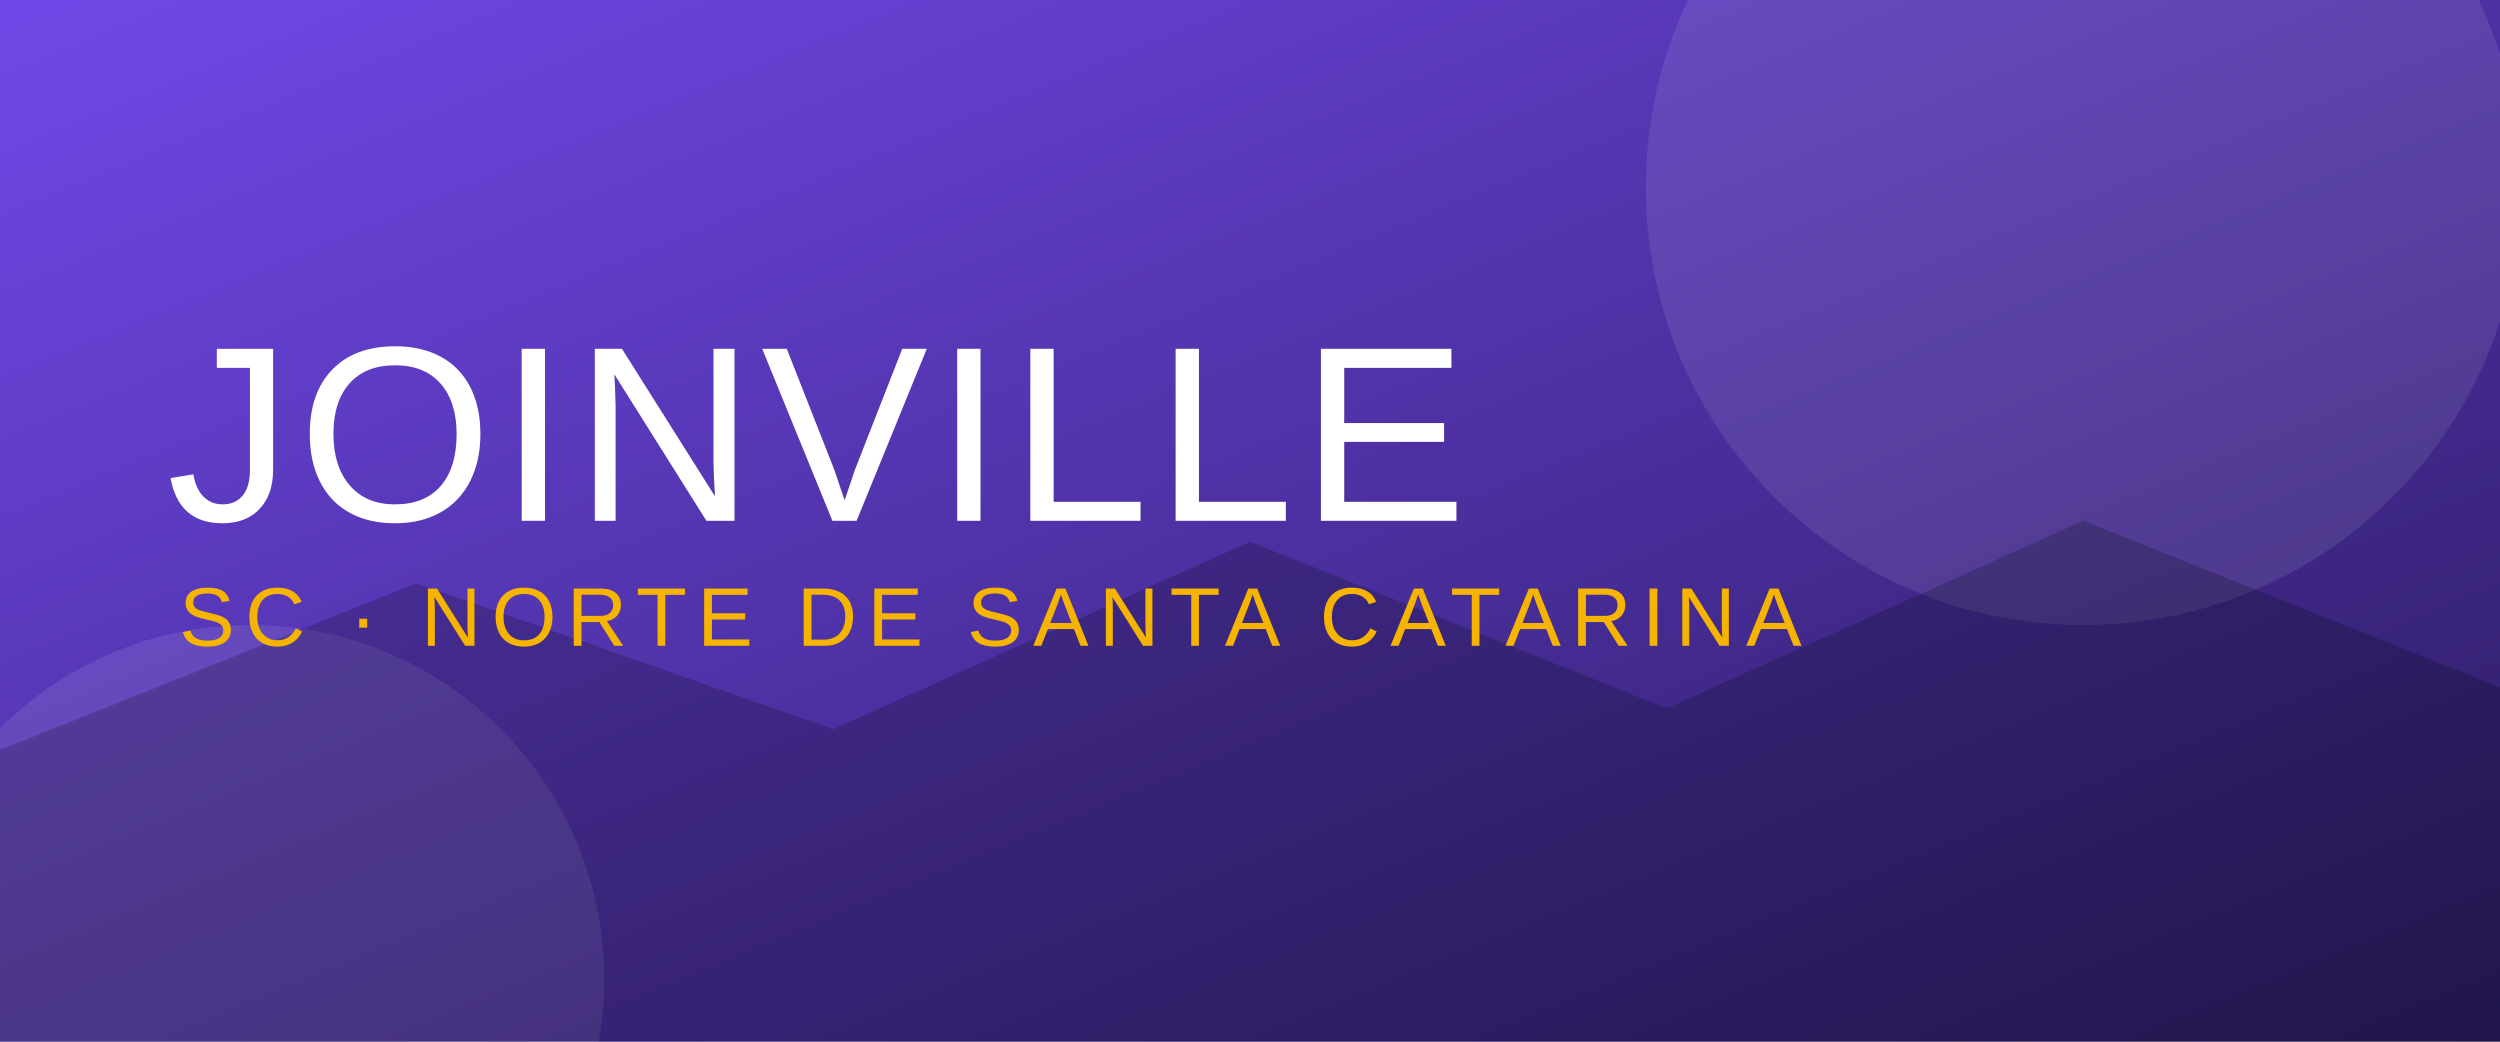
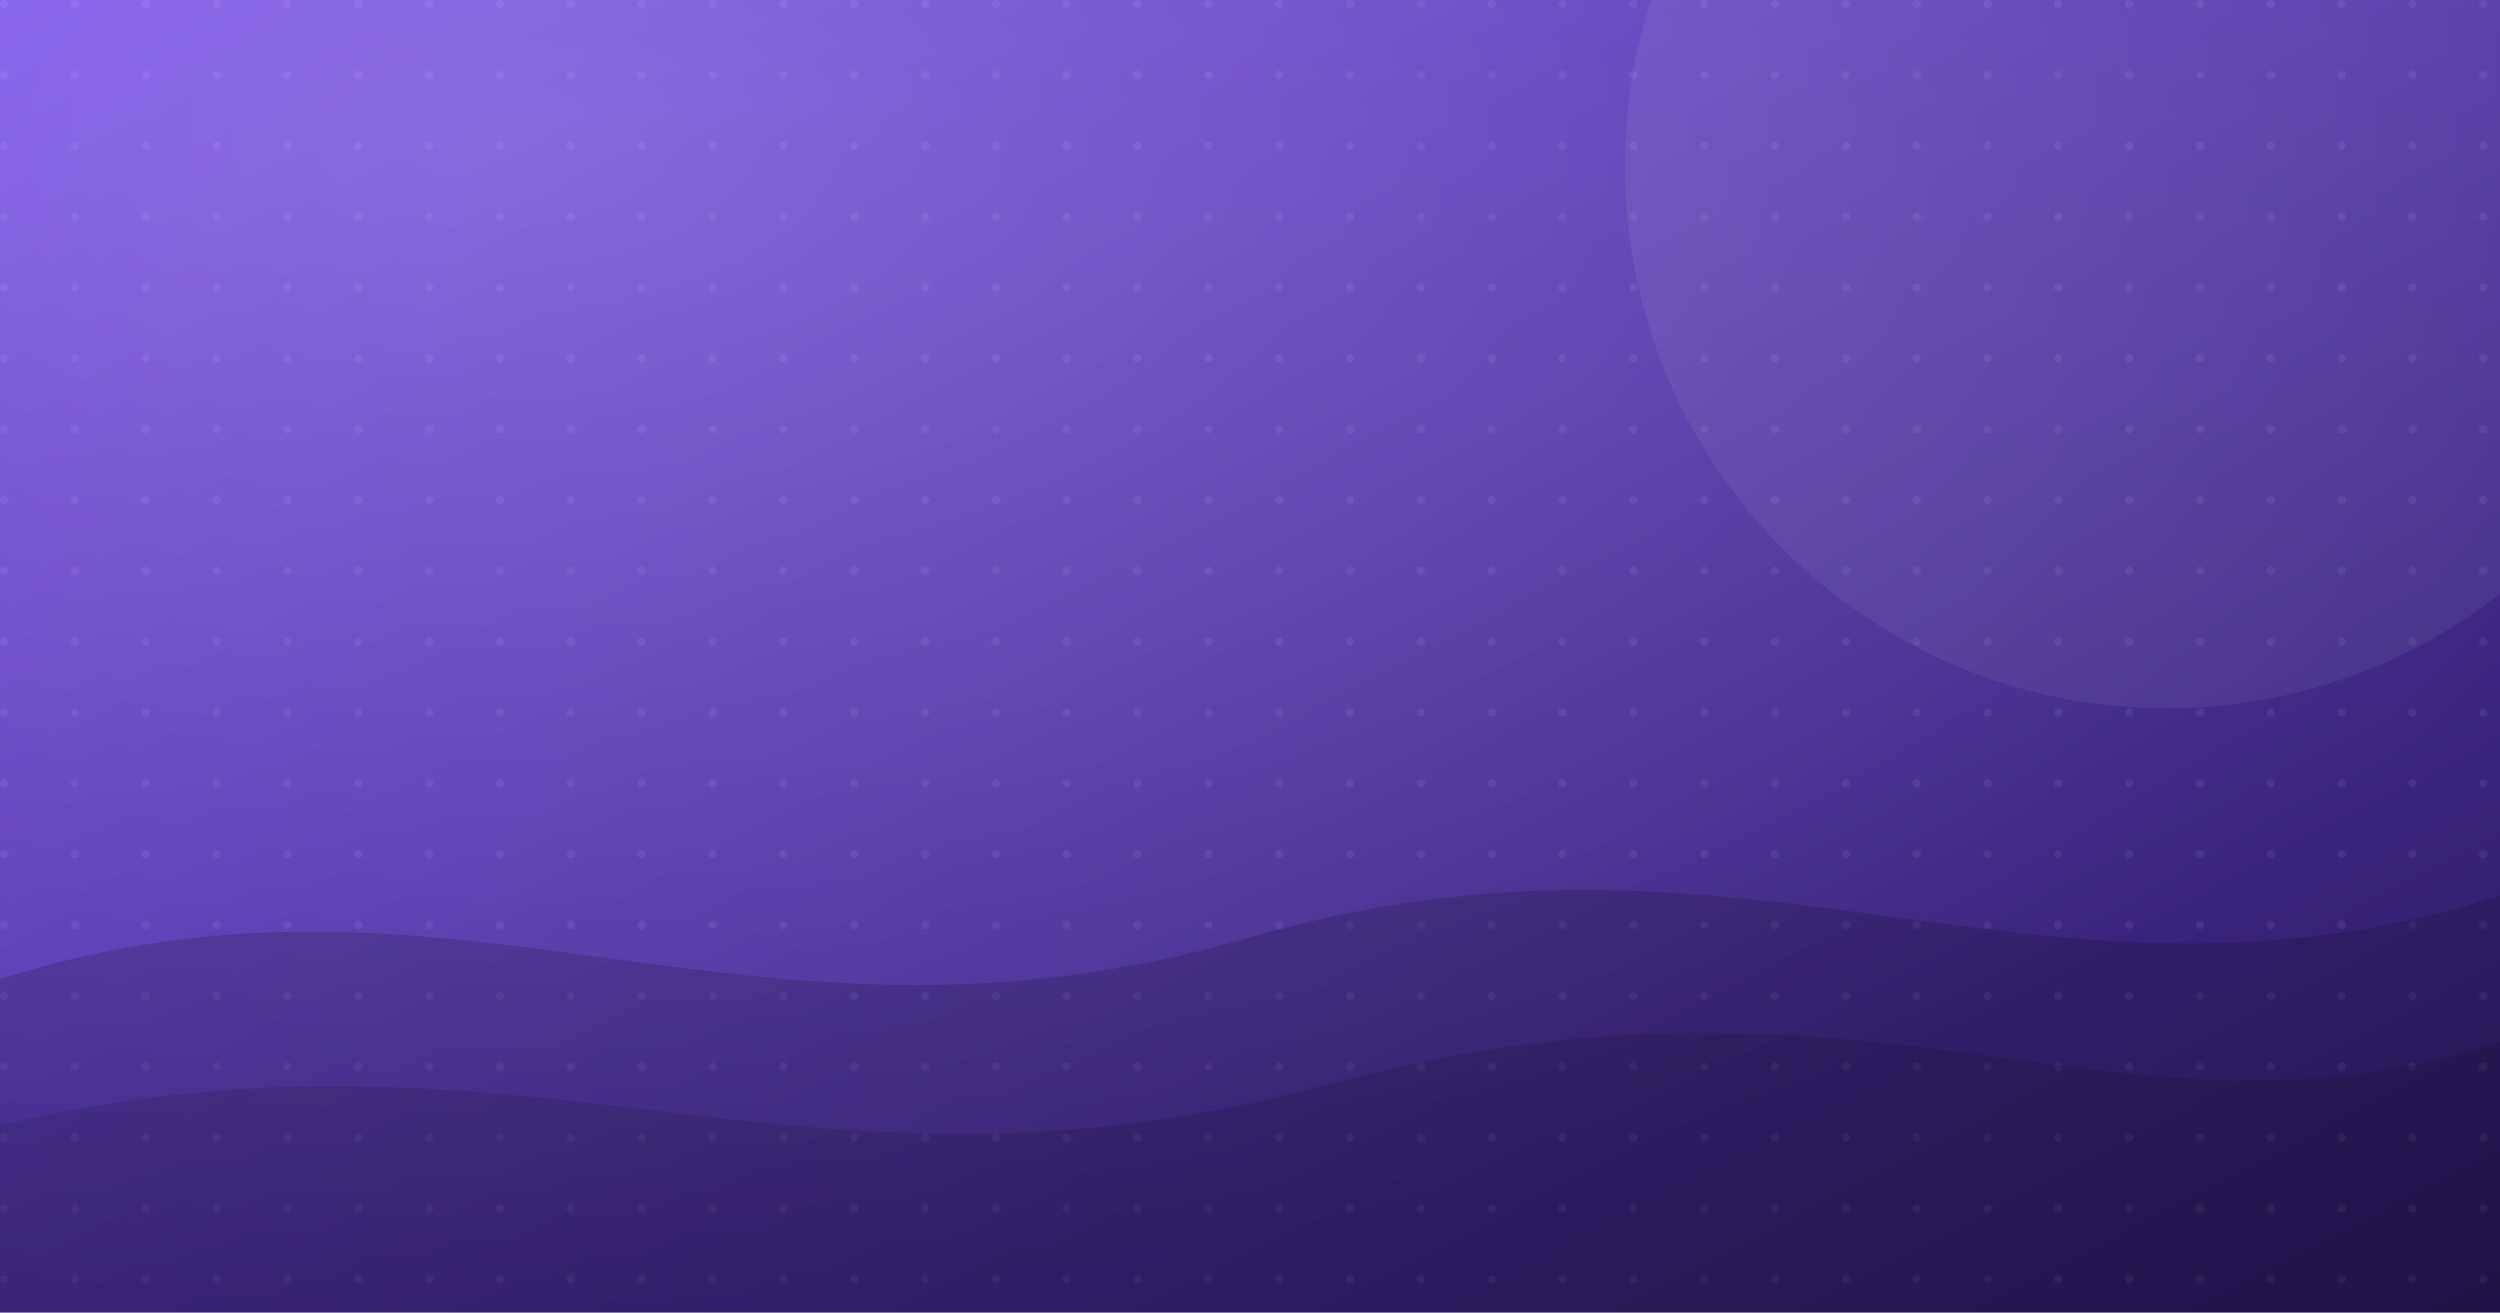
- <svg xmlns="http://www.w3.org/2000/svg" width="1200" height="500" viewBox="0 0 1200 500" font-family="Bebas Neue, Arial, sans-serif">
+ <svg xmlns="http://www.w3.org/2000/svg" width="1200" height="630" viewBox="0 0 1200 630">
  <defs>
    <linearGradient id="g" x1="0" y1="0" x2="1" y2="1">
      <stop offset="0" stop-color="#7048e8" />
      <stop offset="1" stop-color="#2a1a5e" />
    </linearGradient>
+     <radialGradient id="brilho" cx="0.2" cy="0.1" r="0.9">
+       <stop offset="0" stop-color="#ffffff" stop-opacity="0.22" />
+       <stop offset="1" stop-color="#ffffff" stop-opacity="0" />
+     </radialGradient>
+     <pattern id="pontos" width="34" height="34" patternUnits="userSpaceOnUse">
+       <circle cx="2" cy="2" r="2" fill="#ffffff" opacity="0.07" />
+     </pattern>
  </defs>
-   <rect width="1200" height="500" fill="url(#g)" />
-   <g fill="#ffffff" opacity="0.09">
-     <circle cx="1000" cy="90" r="210" />
-     <circle cx="120" cy="470" r="170" />
-   </g>
-   <path d="M0 360 L200 280 L400 350 L600 260 L800 340 L1000 250 L1200 330 L1200 500 L0 500 Z" fill="#000" opacity="0.2" />
-   <text x="80" y="250" fill="#fff" font-size="120" letter-spacing="3">JOINVILLE</text>
-   <text x="86" y="310" fill="#f4b400" font-size="40" letter-spacing="5">SC · NORTE DE SANTA CATARINA</text>
+   <rect width="1200" height="630" fill="url(#g)" />
+   <rect width="1200" height="630" fill="url(#pontos)" />
+   <rect width="1200" height="630" fill="url(#brilho)" />
+   <circle cx="1040" cy="80" r="260" fill="#ffffff" opacity="0.06" />
+   <path d="M0 470 C 220 400 360 520 600 450 C 840 380 980 500 1200 430 L1200 630 L0 630 Z" fill="#000000" opacity="0.16" />
+   <path d="M0 540 C 260 480 380 590 640 520 C 900 450 1020 560 1200 500 L1200 630 L0 630 Z" fill="#000000" opacity="0.12" />
</svg>
